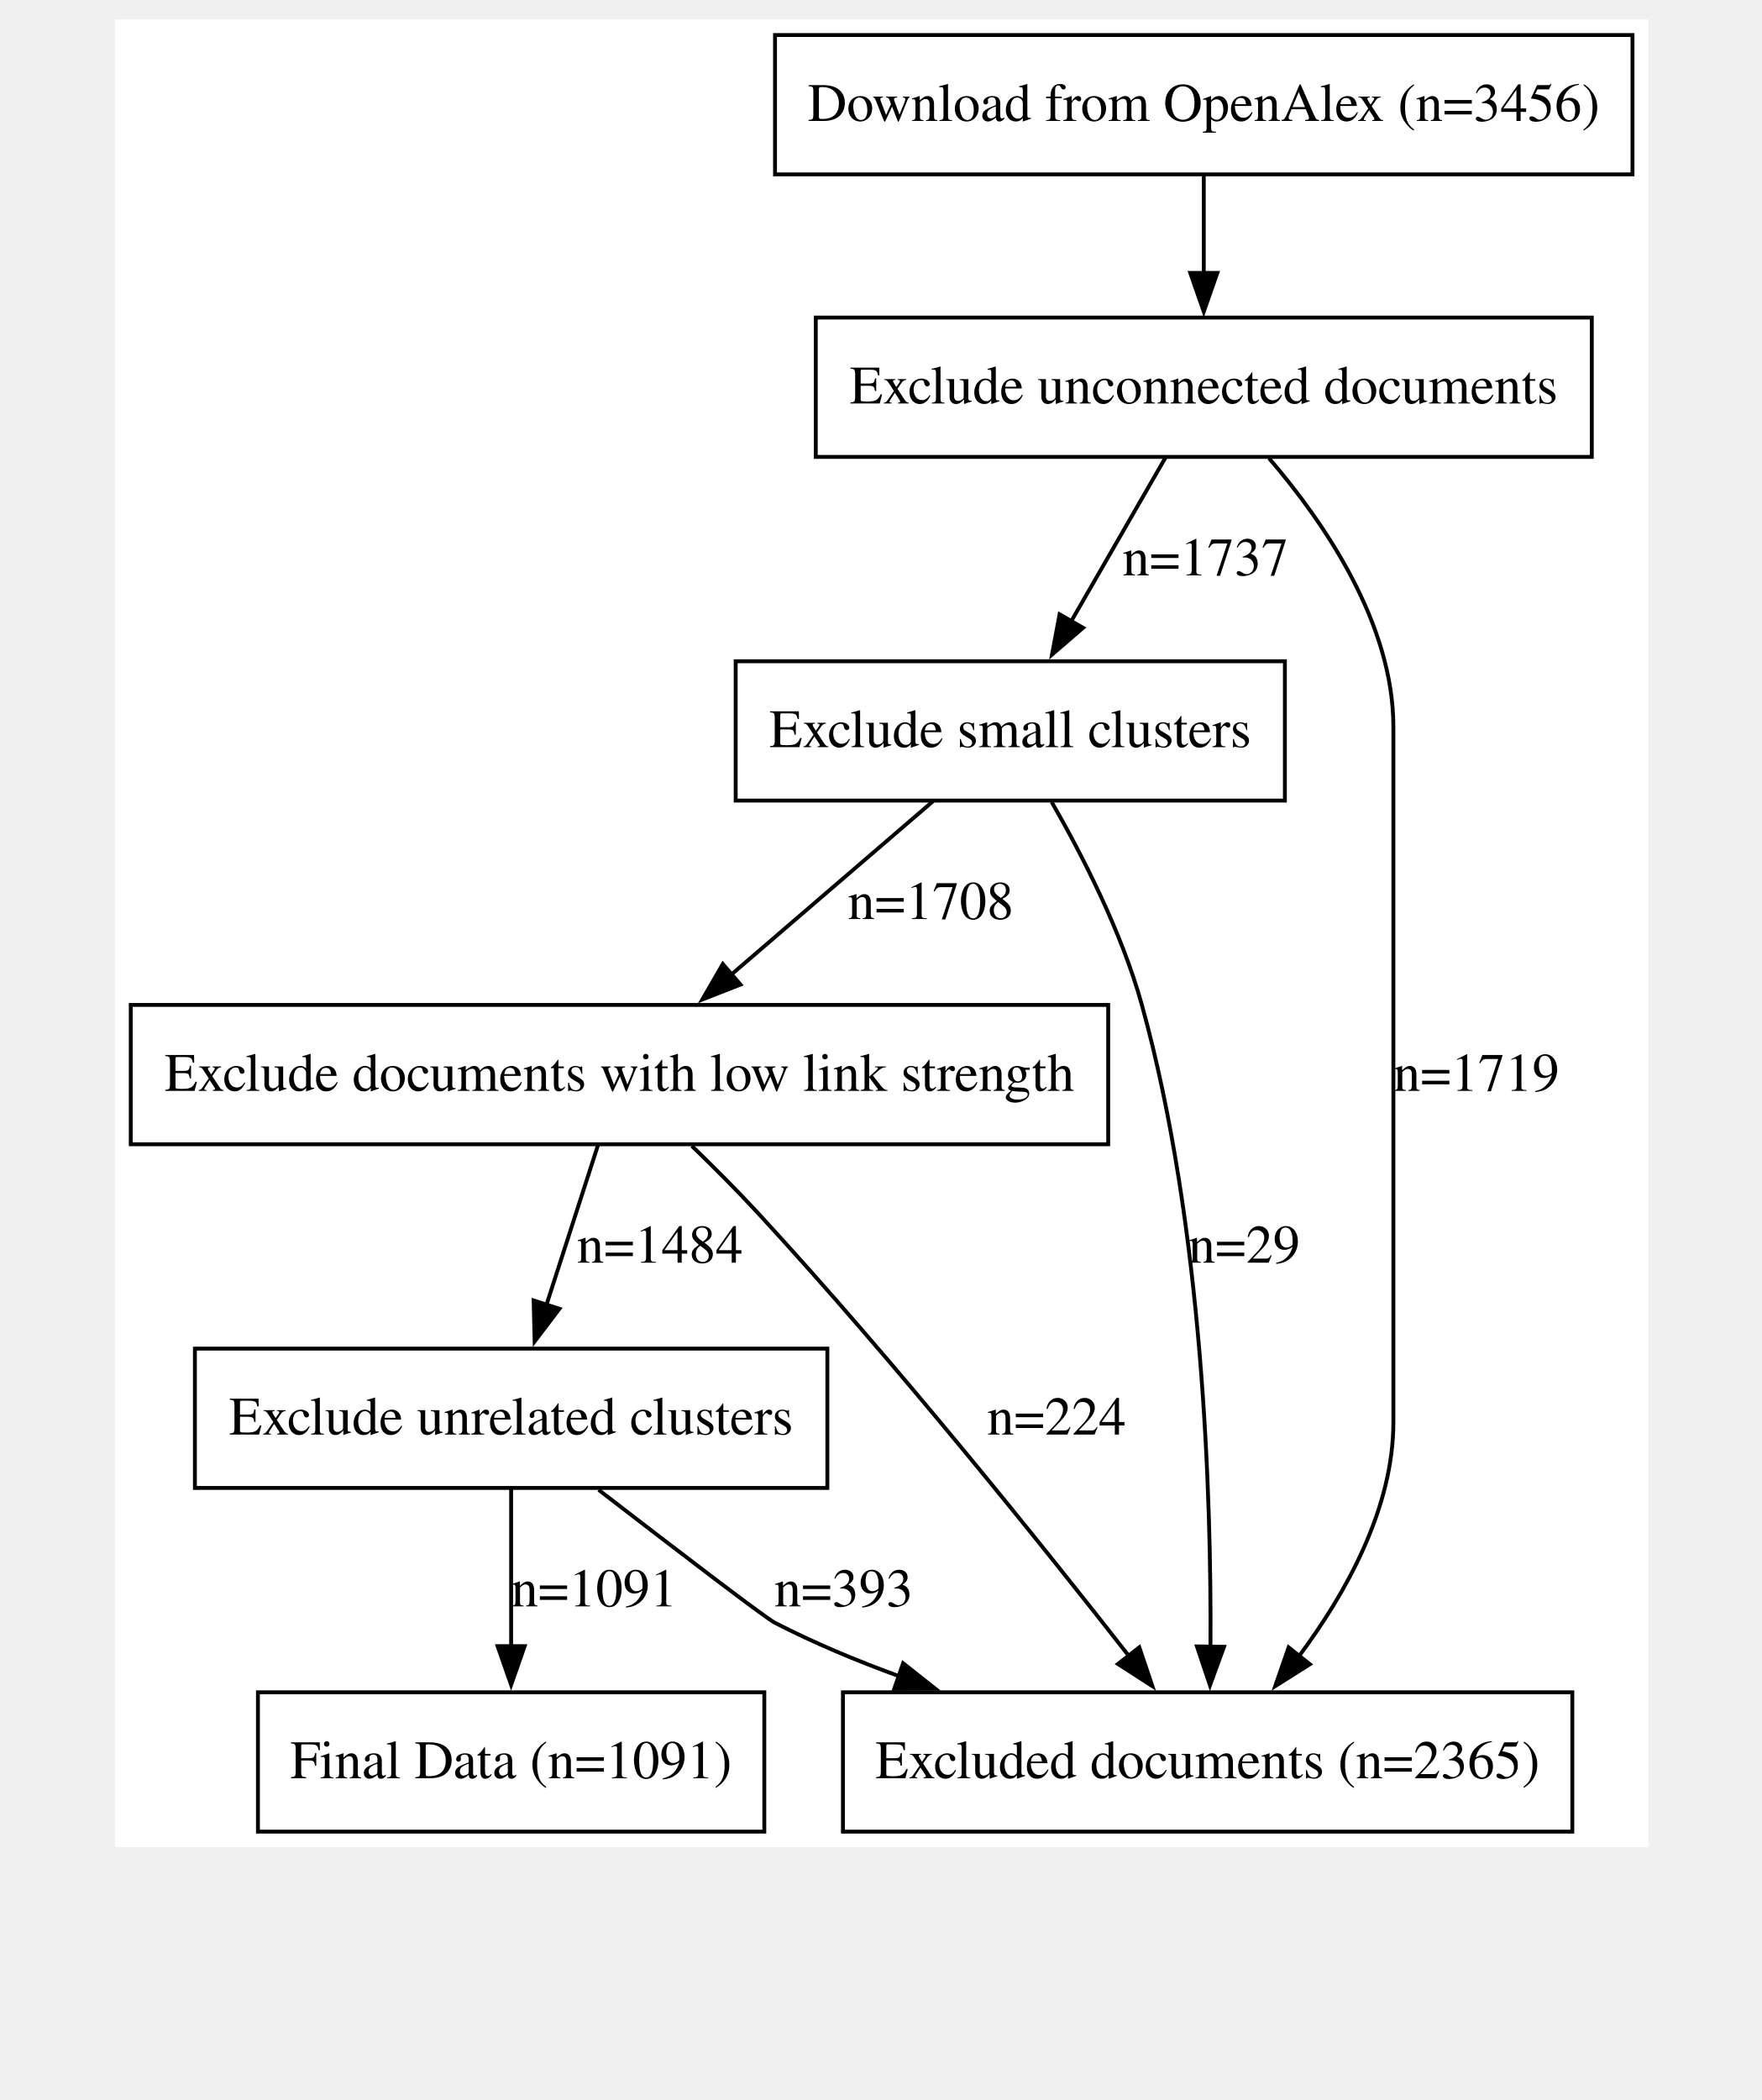
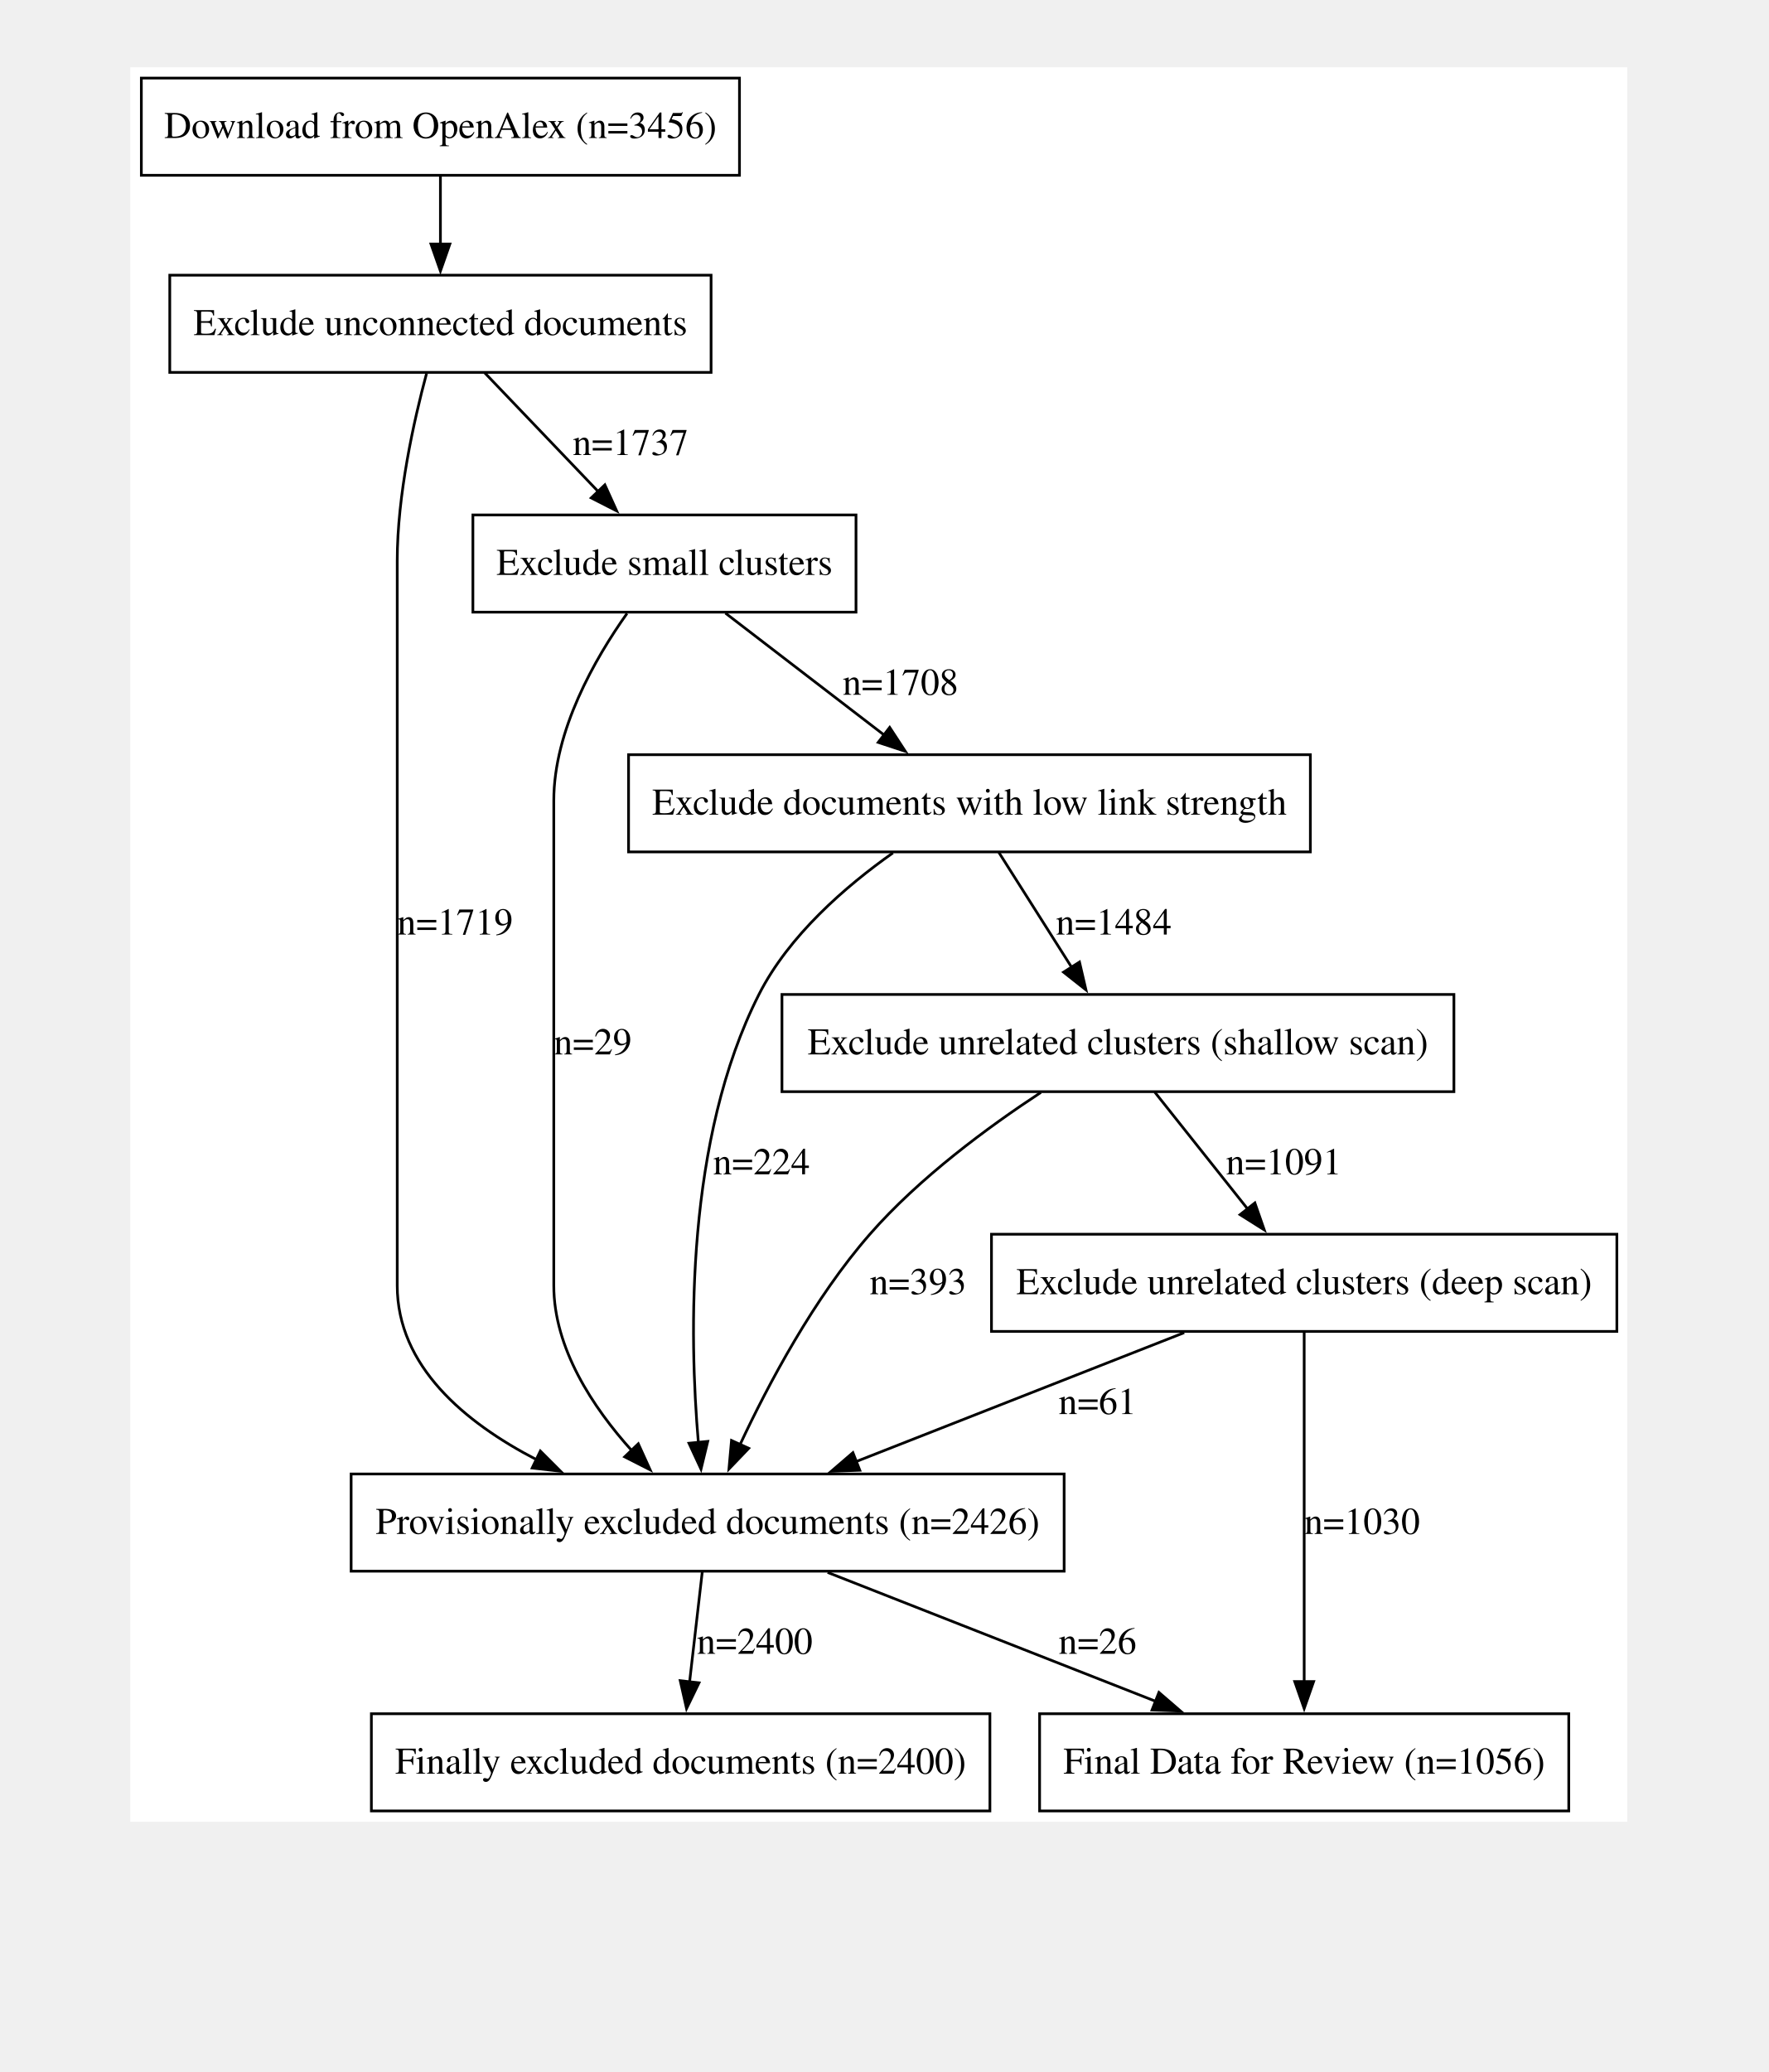
- <svg xmlns="http://www.w3.org/2000/svg" width="396pt" height="472pt" viewBox="0.00 0.00 396.30 472.20">
-   <g id="graph0" class="graph" transform="translate(29.32724,411.9124) scale(0.8705506)" data-name="G">
-     <polygon fill="white" stroke="none" points="-4,4 -4,-468.2 392.3,-468.2 392.3,4 -4,4" />
+ <svg xmlns="http://www.w3.org/2000/svg" width="555pt" height="650pt" viewBox="0.00 0.00 554.57 649.8">
+   <g id="graph0" class="graph" transform="translate(44.12518,567.9306) scale(0.8467453)" data-name="G">
+     <polygon fill="white" stroke="none" points="-4,4 -4,-645.8 550.57,-645.8 550.57,4 -4,4" />
    <g id="node1" class="node" pointer-events="visible" data-name="load_data">
-       <polygon fill="none" stroke="black" points="388.19,-464.2 166.6,-464.2 166.6,-428.2 388.19,-428.2 388.19,-464.2" />
-       <text text-anchor="middle" x="277.4" y="-442" font-family="Times,serif" font-size="14.00">Download from OpenAlex (n=3456)</text>
+       <polygon fill="none" stroke="black" points="221.69,-641.8 0.1,-641.8 0.1,-605.8 221.69,-605.8 221.69,-641.8" />
+       <text text-anchor="middle" x="110.9" y="-619.6" font-family="Times,serif" font-size="14.00">Download from OpenAlex (n=3456)</text>
    </g>
    <g id="node2" class="node" pointer-events="visible" data-name="filter_unconnected_documents">
-       <polygon fill="none" stroke="black" points="377.67,-391.2 177.13,-391.2 177.13,-355.2 377.67,-355.2 377.67,-391.2" />
-       <text text-anchor="middle" x="277.4" y="-369" font-family="Times,serif" font-size="14.00">Exclude unconnected documents</text>
+       <polygon fill="none" stroke="black" points="211.17,-568.8 10.63,-568.8 10.63,-532.8 211.17,-532.8 211.17,-568.8" />
+       <text text-anchor="middle" x="110.9" y="-546.6" font-family="Times,serif" font-size="14.00">Exclude unconnected documents</text>
    </g>
    <g id="edge1" class="edge" data-name="load_data-&gt;filter_unconnected_documents">
-       <path fill="none" stroke="black" d="M277.4,-428.01C277.4,-420.43 277.4,-411.3 277.4,-402.74" />
-       <polygon fill="black" stroke="black" points="280.9,-402.74 277.4,-392.74 273.9,-402.74 280.9,-402.74" />
+       <path fill="none" stroke="black" d="M110.9,-605.61C110.9,-598.03 110.9,-588.9 110.9,-580.34" />
+       <polygon fill="black" stroke="black" points="114.4,-580.34 110.9,-570.34 107.4,-580.34 114.4,-580.34" />
    </g>
    <g id="node3" class="node" pointer-events="visible" data-name="filter_clusters">
-       <polygon fill="none" stroke="black" points="298.36,-302.4 156.43,-302.4 156.43,-266.4 298.36,-266.4 298.36,-302.4" />
-       <text text-anchor="middle" x="227.4" y="-280.2" font-family="Times,serif" font-size="14.00">Exclude small clusters</text>
+       <polygon fill="none" stroke="black" points="264.86,-480 122.93,-480 122.93,-444 264.86,-444 264.86,-480" />
+       <text text-anchor="middle" x="193.9" y="-457.8" font-family="Times,serif" font-size="14.00">Exclude small clusters</text>
    </g>
    <g id="edge2" class="edge" data-name="filter_unconnected_documents-&gt;filter_clusters">
-       <path fill="none" stroke="black" d="M267.52,-355.05C260.51,-342.89 250.97,-326.31 242.94,-312.38" />
-       <polygon fill="black" stroke="black" points="246.21,-311.04 238.18,-304.12 240.14,-314.53 246.21,-311.04" />
-       <text text-anchor="middle" x="277.85" y="-324.6" font-family="Times,serif" font-size="14.00">n=1737</text>
+       <path fill="none" stroke="black" d="M127.3,-532.65C139.38,-520.01 156.01,-502.62 169.64,-488.37" />
+       <polygon fill="black" stroke="black" points="171.82,-491.15 176.2,-481.5 166.76,-486.31 171.82,-491.15" />
+       <text text-anchor="middle" x="181.35" y="-502.2" font-family="Times,serif" font-size="14.00">n=1737</text>
    </g>
-     <g id="node6" class="node" pointer-events="visible" data-name="excluded_documents">
-       <polygon fill="none" stroke="black" points="372.64,-36 184.15,-36 184.15,0 372.64,0 372.64,-36" />
-       <text text-anchor="middle" x="278.4" y="-13.8" font-family="Times,serif" font-size="14.00">Excluded documents (n=2365)</text>
+     <g id="node7" class="node" pointer-events="visible" data-name="excluded_documents">
+       <polygon fill="none" stroke="black" points="341.97,-124.8 77.82,-124.8 77.82,-88.8 341.97,-88.8 341.97,-124.8" />
+       <text text-anchor="middle" x="209.9" y="-102.6" font-family="Times,serif" font-size="14.00">Provisionally excluded documents (n=2426)</text>
    </g>
    <g id="edge3" class="edge" data-name="filter_unconnected_documents-&gt;excluded_documents">
-       <path fill="none" stroke="black" d="M294.26,-354.85C308.44,-338.38 326.4,-312.22 326.4,-285.4 326.4,-285.4 326.4,-285.4 326.4,-105.8 326.4,-83.49 314.1,-61.53 301.96,-45.28" />
-       <polygon fill="black" stroke="black" points="304.82,-43.25 295.86,-37.59 299.33,-47.6 304.82,-43.25" />
-       <text text-anchor="middle" x="347.85" y="-191.4" font-family="Times,serif" font-size="14.00">n=1719</text>
+       <path fill="none" stroke="black" d="M105.75,-532.35C101.07,-514.95 94.9,-487.36 94.9,-463 94.9,-463 94.9,-463 94.9,-194.6 94.9,-164.77 119.86,-143.89 146.52,-130.1" />
+       <polygon fill="black" stroke="black" points="147.92,-133.31 155.41,-125.82 144.88,-127.01 147.92,-133.31" />
+       <text text-anchor="middle" x="116.35" y="-324.6" font-family="Times,serif" font-size="14.00">n=1719</text>
    </g>
    <g id="node4" class="node" pointer-events="visible" data-name="filter_low_links">
-       <polygon fill="none" stroke="black" points="252.7,-213.6 0.1,-213.6 0.1,-177.6 252.7,-177.6 252.7,-213.6" />
-       <text text-anchor="middle" x="126.4" y="-191.4" font-family="Times,serif" font-size="14.00">Exclude documents with low link strength</text>
+       <polygon fill="none" stroke="black" points="433.19,-391.2 180.6,-391.2 180.6,-355.2 433.19,-355.2 433.19,-391.2" />
+       <text text-anchor="middle" x="306.9" y="-369" font-family="Times,serif" font-size="14.00">Exclude documents with low link strength</text>
    </g>
    <g id="edge4" class="edge" data-name="filter_clusters-&gt;filter_low_links">
-       <path fill="none" stroke="black" d="M207.44,-266.25C192.46,-253.38 171.74,-235.57 155,-221.18" />
-       <polygon fill="black" stroke="black" points="157.67,-218.86 147.8,-215 153.11,-224.17 157.67,-218.86" />
-       <text text-anchor="middle" x="206.85" y="-235.8" font-family="Times,serif" font-size="14.00">n=1708</text>
+       <path fill="none" stroke="black" d="M216.49,-443.64C233.35,-430.69 256.61,-412.83 275.31,-398.47" />
+       <polygon fill="black" stroke="black" points="277.34,-401.32 283.14,-392.45 273.08,-395.76 277.34,-401.32" />
+       <text text-anchor="middle" x="281.35" y="-413.4" font-family="Times,serif" font-size="14.00">n=1708</text>
    </g>
-     <g id="edge9" class="edge" data-name="filter_clusters-&gt;excluded_documents">
-       <path fill="none" stroke="black" d="M238.09,-266.04C245.97,-252.33 256.18,-232.44 261.4,-213.6 277.29,-156.24 279.38,-86.07 279.13,-47.61" />
-       <polygon fill="black" stroke="black" points="282.63,-47.76 279,-37.8 275.63,-47.85 282.63,-47.76" />
-       <text text-anchor="middle" x="287.85" y="-147" font-family="Times,serif" font-size="14.00">n=29</text>
+     <g id="edge11" class="edge" data-name="filter_clusters-&gt;excluded_documents">
+       <path fill="none" stroke="black" d="M180.02,-443.51C168.12,-426.74 152.9,-400.2 152.9,-374.2 152.9,-374.2 152.9,-374.2 152.9,-194.6 152.9,-171.33 167.39,-149.45 181.76,-133.49" />
+       <polygon fill="black" stroke="black" points="184.21,-135.99 188.6,-126.34 179.15,-131.15 184.21,-135.99" />
+       <text text-anchor="middle" x="167.35" y="-280.2" font-family="Times,serif" font-size="14.00">n=29</text>
    </g>
    <g id="node5" class="node" pointer-events="visible" data-name="filter_unrelated_clusters">
-       <polygon fill="none" stroke="black" points="180.12,-124.8 16.68,-124.8 16.68,-88.8 180.12,-88.8 180.12,-124.8" />
-       <text text-anchor="middle" x="98.4" y="-102.6" font-family="Times,serif" font-size="14.00">Exclude unrelated clusters</text>
+       <polygon fill="none" stroke="black" points="486.37,-302.4 237.43,-302.4 237.43,-266.4 486.37,-266.4 486.37,-302.4" />
+       <text text-anchor="middle" x="361.9" y="-280.2" font-family="Times,serif" font-size="14.00">Exclude unrelated clusters (shallow scan)</text>
    </g>
-     <g id="edge7" class="edge" data-name="filter_low_links-&gt;filter_unrelated_clusters">
-       <path fill="none" stroke="black" d="M120.87,-177.45C117.06,-165.64 111.91,-149.67 107.5,-136.01" />
-       <polygon fill="black" stroke="black" points="110.88,-135.09 104.48,-126.65 104.22,-137.24 110.88,-135.09" />
-       <text text-anchor="middle" x="136.85" y="-147" font-family="Times,serif" font-size="14.00">n=1484</text>
+     <g id="edge6" class="edge" data-name="filter_low_links-&gt;filter_unrelated_clusters">
+       <path fill="none" stroke="black" d="M317.76,-355.05C325.47,-342.89 335.97,-326.31 344.8,-312.38" />
+       <polygon fill="black" stroke="black" points="347.66,-314.41 350.06,-304.09 341.75,-310.66 347.66,-314.41" />
+       <text text-anchor="middle" x="360.35" y="-324.6" font-family="Times,serif" font-size="14.00">n=1484</text>
    </g>
    <g id="edge5" class="edge" data-name="filter_low_links-&gt;excluded_documents">
-       <path fill="none" stroke="black" d="M145.1,-177.17C150.79,-171.68 156.96,-165.5 162.4,-159.6 197.66,-121.34 235.48,-74.23 258.02,-45.42" />
-       <polygon fill="black" stroke="black" points="260.74,-47.62 264.12,-37.58 255.22,-43.32 260.74,-47.62" />
-       <text text-anchor="middle" x="239.35" y="-102.6" font-family="Times,serif" font-size="14.00">n=224</text>
+       <path fill="none" stroke="black" d="M278.53,-354.83C261.07,-342.5 239.99,-324.28 228.9,-302.4 201.7,-248.73 203.06,-176.1 206.46,-136.48" />
+       <polygon fill="black" stroke="black" points="209.94,-136.88 207.44,-126.58 202.98,-136.19 209.94,-136.88" />
+       <text text-anchor="middle" x="229.85" y="-235.8" font-family="Times,serif" font-size="14.00">n=224</text>
    </g>
-     <g id="edge8" class="edge" data-name="filter_unrelated_clusters-&gt;excluded_documents">
-       <path fill="none" stroke="black" d="M121.01,-88.31C139.83,-73.79 163.96,-55.31 166.5,-54 176.64,-48.76 187.71,-44.14 198.81,-40.11" />
-       <polygon fill="black" stroke="black" points="199.7,-43.51 208.01,-36.93 197.41,-36.9 199.7,-43.51" />
-       <text text-anchor="middle" x="184.35" y="-58.2" font-family="Times,serif" font-size="14.00">n=393</text>
+     <g id="edge7" class="edge" data-name="filter_unrelated_clusters-&gt;excluded_documents">
+       <path fill="none" stroke="black" d="M333.35,-266.12C313.86,-253.33 288.34,-234.56 270,-213.6 249.32,-189.97 232.39,-158.1 221.83,-135.53" />
+       <polygon fill="black" stroke="black" points="225.12,-134.31 217.79,-126.66 218.74,-137.21 225.12,-134.31" />
+       <text text-anchor="middle" x="287.85" y="-191.4" font-family="Times,serif" font-size="14.00">n=393</text>
    </g>
-     <g id="node7" class="node" pointer-events="visible" data-name="final_data">
-       <polygon fill="none" stroke="black" points="163.83,-36 32.97,-36 32.97,0 163.83,0 163.83,-36" />
-       <text text-anchor="middle" x="98.4" y="-13.8" font-family="Times,serif" font-size="14.00">Final Data (n=1091)</text>
+     <g id="edge9" class="edge" data-name="filter_unrelated_clusters_deep-&gt;excluded_documents">
+       <path fill="none" stroke="black" d="M386.44,-177.14C351.3,-163.34 302.09,-144.01 264.54,-129.26" />
+       <polygon fill="black" stroke="black" points="266.28,-126.18 255.69,-125.79 263.72,-132.7 266.28,-126.18" />
+       <text text-anchor="middle" x="354.35" y="-147" font-family="Times,serif" font-size="14.00">n=61</text>
    </g>
-     <g id="edge6" class="edge" data-name="filter_unrelated_clusters-&gt;final_data">
-       <path fill="none" stroke="black" d="M98.4,-88.65C98.4,-76.96 98.4,-61.19 98.4,-47.62" />
-       <polygon fill="black" stroke="black" points="101.9,-47.92 98.4,-37.92 94.9,-47.92 101.9,-47.92" />
-       <text text-anchor="middle" x="119.85" y="-58.2" font-family="Times,serif" font-size="14.00">n=1091</text>
+     <g id="node9" class="node" pointer-events="visible" data-name="final_data">
+       <polygon fill="none" stroke="black" points="528.92,-36 332.88,-36 332.88,0 528.92,0 528.92,-36" />
+       <text text-anchor="middle" x="430.9" y="-13.8" font-family="Times,serif" font-size="14.00">Final Data for Review (n=1056)</text>
+     </g>
+     <g id="node6" class="node" pointer-events="visible" data-name="filter_unrelated_clusters_deep">
+       <polygon fill="none" stroke="black" points="546.74,-213.6 315.05,-213.6 315.05,-177.6 546.74,-177.6 546.74,-213.6" />
+       <text text-anchor="middle" x="430.9" y="-191.4" font-family="Times,serif" font-size="14.00">Exclude unrelated clusters (deep scan)</text>
+     </g>
+     <g id="edge8" class="edge" data-name="filter_unrelated_clusters-&gt;filter_unrelated_clusters_deep" data-comment="filter_unrelated_clusters_deep">
+       <path fill="none" stroke="black" d="M375.53,-266.25C385.39,-253.85 398.89,-236.87 410.09,-222.78" />
+       <polygon fill="black" stroke="black" points="412.63,-225.2 416.12,-215.2 407.15,-220.85 412.63,-225.2" />
+       <text text-anchor="middle" x="423.35" y="-235.8" font-family="Times,serif" font-size="14.00">n=1091</text>
+     </g>
+     <g id="edge10" class="edge" data-name="filter_unrelated_clusters_deep-&gt;final_data">
+       <path fill="none" stroke="black" d="M430.9,-177.12C430.9,-146.88 430.9,-84.52 430.9,-47.8" />
+       <polygon fill="black" stroke="black" points="434.4,-47.92 430.9,-37.92 427.4,-47.92 434.4,-47.92" />
+       <text text-anchor="middle" x="452.35" y="-102.6" font-family="Times,serif" font-size="14.00">n=1030</text>
+     </g>
+     <g id="node8" class="node" pointer-events="visible" data-name="final_excluded_documents" data-comment="filter_unrelated_clusters_deep-&gt;final_data">
+       <polygon fill="none" stroke="black" points="314.47,-36 85.32,-36 85.32,0 314.47,0 314.47,-36" />
+       <text text-anchor="middle" x="199.9" y="-13.8" font-family="Times,serif" font-size="14.00">Finally excluded documents (n=2400)</text>
+     </g>
+     <g id="edge12" class="edge" data-name="excluded_documents-&gt;final_excluded_documents" data-comment="filter_unrelated_clusters_deep-&gt;final_data">
+       <path fill="none" stroke="black" d="M207.92,-88.65C206.58,-76.96 204.76,-61.19 203.19,-47.62" />
+       <polygon fill="black" stroke="black" points="206.7,-47.45 202.08,-37.91 199.74,-48.25 206.7,-47.45" />
+       <text text-anchor="middle" x="227.35" y="-58.2" font-family="Times,serif" font-size="14.00">n=2400</text>
+     </g>
+     <g id="edge13" class="edge" data-name="excluded_documents-&gt;final_data" data-comment="filter_unrelated_clusters_deep-&gt;final_data">
+       <path fill="none" stroke="black" d="M254.35,-88.34C289.5,-74.54 338.71,-55.21 376.25,-40.46" />
+       <polygon fill="black" stroke="black" points="377.08,-43.9 385.1,-36.99 374.52,-37.38 377.08,-43.9" />
+       <text text-anchor="middle" x="354.35" y="-58.2" font-family="Times,serif" font-size="14.00">n=26</text>
    </g>
  </g>
</svg>
